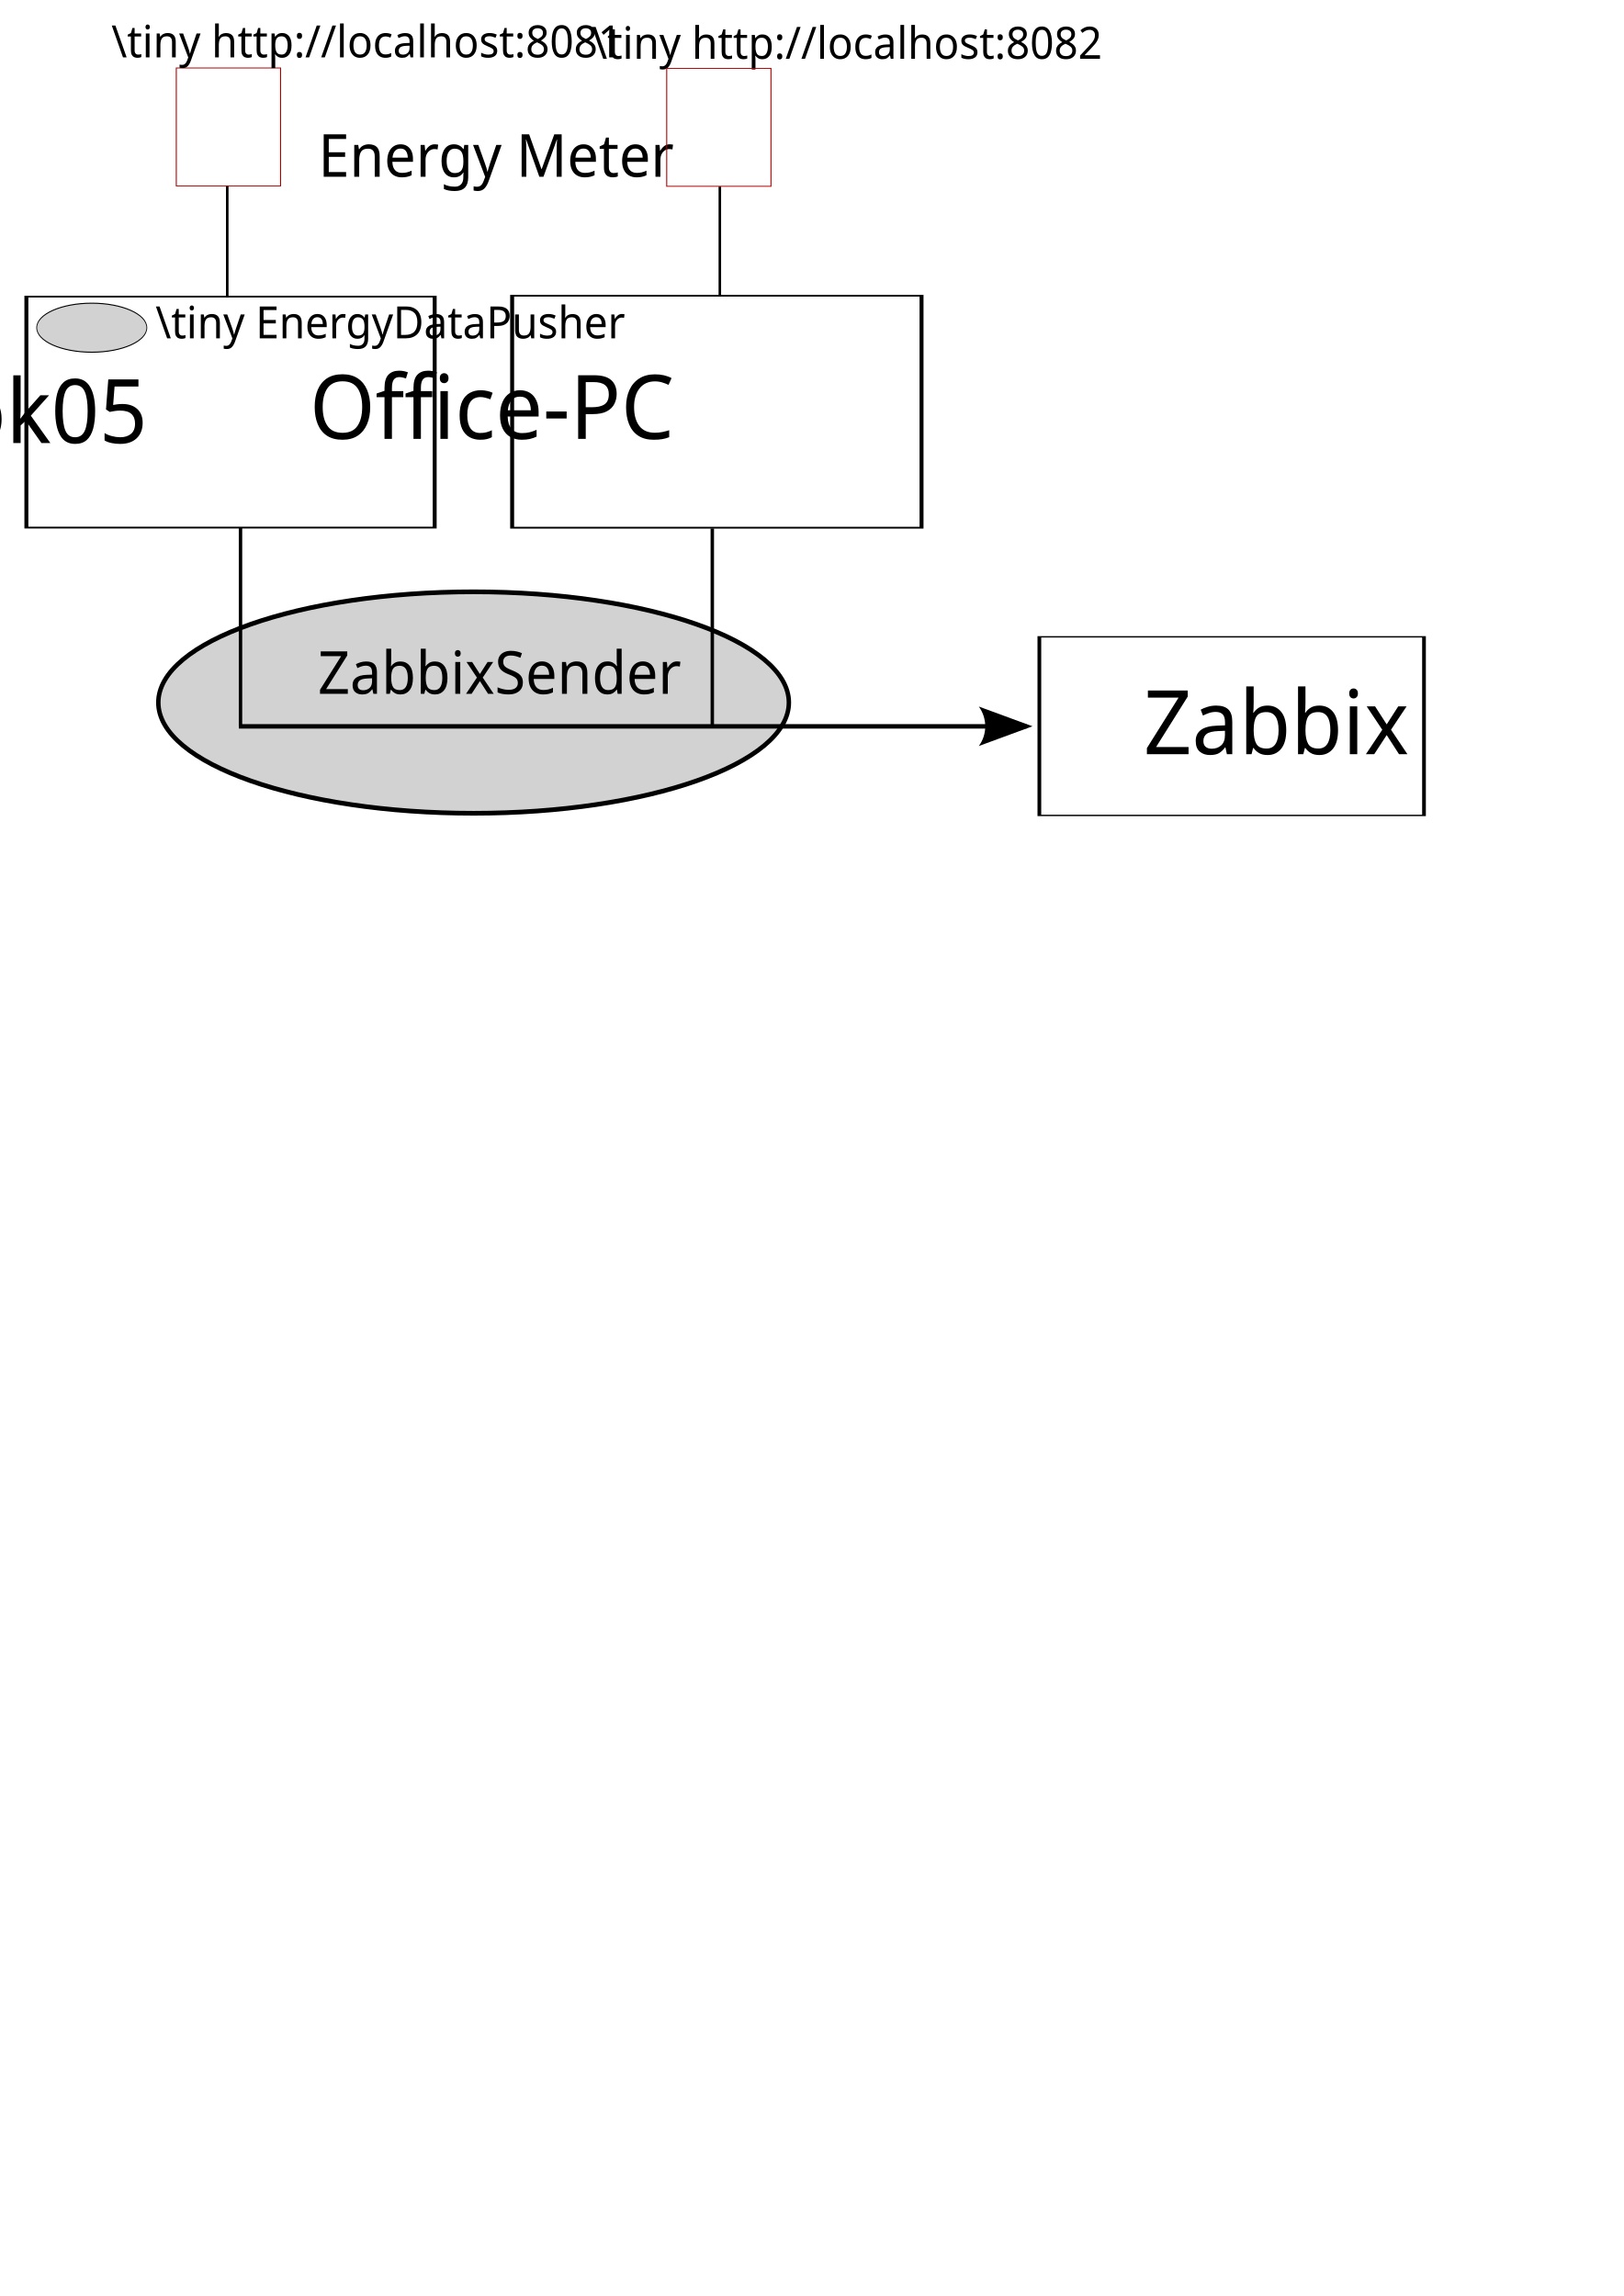
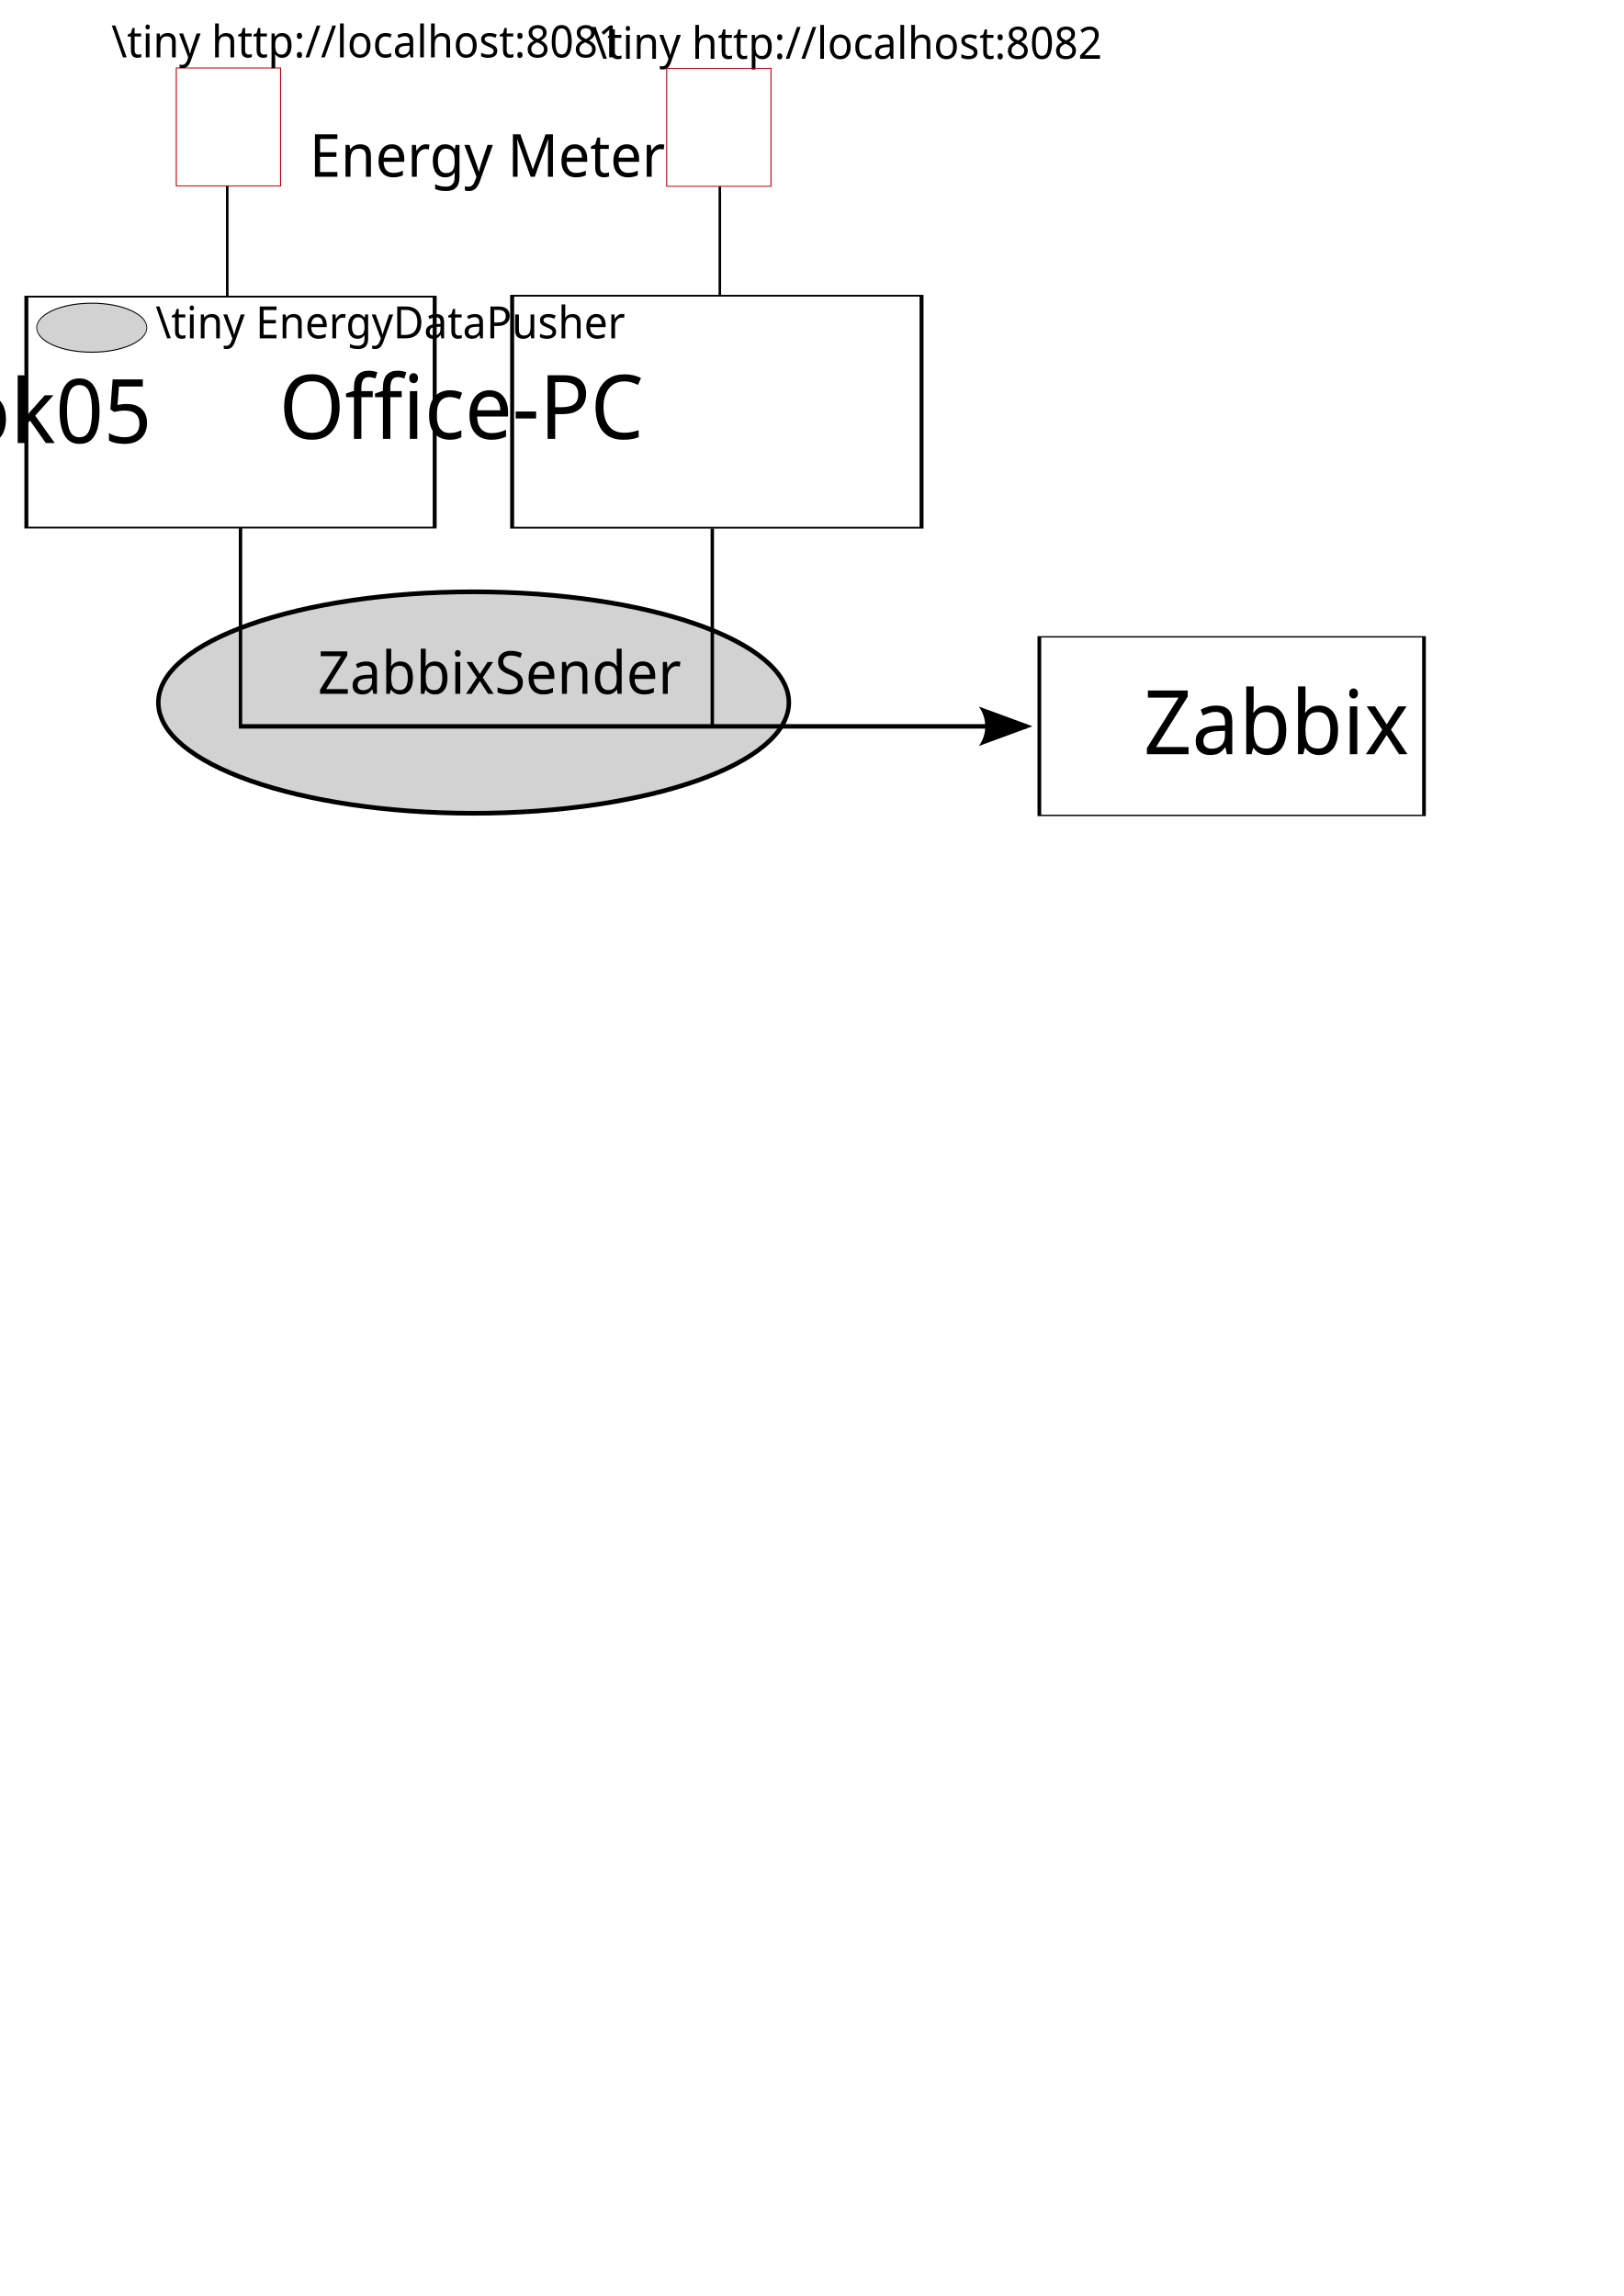
<svg xmlns="http://www.w3.org/2000/svg" width="744.094" height="1052.362" id="svg2" version="1.1">
  <defs id="defs4">
    <marker orient="auto" refY="0.0" refX="0.0" id="Arrow2Lend" style="overflow:visible;">
      <path id="path4382" style="fill-rule:evenodd;stroke-width:0.625;stroke-linejoin:round;" d="M 8.719,4.034 L -2.207,0.016 L 8.719,-4.002 C 6.973,-1.63 6.983,1.616 8.719,4.034 z " transform="scale(1.1) rotate(180) translate(1,0)" />
    </marker>
    <linearGradient id="linearGradient4163">
      <stop style="stop-color:#000000;stop-opacity:1;" offset="0" id="stop4165" />
      <stop style="stop-color:#000000;stop-opacity:0;" offset="1" id="stop4167" />
    </linearGradient>
  </defs>
  <g id="layer1">
    <path style="font-size:medium;font-style:normal;font-variant:normal;font-weight:normal;font-stretch:normal;text-indent:0;text-align:start;text-decoration:none;line-height:normal;letter-spacing:normal;word-spacing:normal;text-transform:none;direction:ltr;block-progression:tb;writing-mode:lr-tb;text-anchor:start;baseline-shift:baseline;color:#000000;fill:#000000;fill-opacity:1;stroke:none;stroke-width:0.848;marker:none;visibility:visible;display:inline;overflow:visible;enable-background:accumulate;font-family:Sans;-inkscape-font-specification:Sans" d="m 11.185,135.545 0,0.39 0,105.868 0,0.42 0.871,0 187.177,0 0.871,0 0,-0.42 0,-105.868 0,-0.39 -0.871,0 -187.177,0 z m 1.809,0.811 185.302,0 0,105.057 -185.302,0 z" id="rect3063" />
    <path style="font-size:medium;font-style:normal;font-variant:normal;font-weight:normal;font-stretch:normal;text-indent:0;text-align:start;text-decoration:none;line-height:normal;letter-spacing:normal;word-spacing:normal;text-transform:none;direction:ltr;block-progression:tb;writing-mode:lr-tb;text-anchor:start;baseline-shift:baseline;color:#000000;fill:#af0000;fill-opacity:1;stroke:none;stroke-width:0.848;marker:none;visibility:visible;display:inline;overflow:visible;enable-background:accumulate;font-family:Sans;-inkscape-font-specification:Sans" d="m 80.56,30.952 0,0.199 0,54.05 0,0.215 0.222,0 47.804,0 0.222,0 0,-0.215 0,-54.05 0,-0.199 -0.222,0 -47.804,0 z m 0.462,0.414 47.325,0 0,53.636 -47.325,0 z" id="rect3063-0" />
    <path style="font-size:medium;font-style:normal;font-variant:normal;font-weight:normal;font-stretch:normal;text-indent:0;text-align:start;text-decoration:none;line-height:normal;letter-spacing:normal;word-spacing:normal;text-transform:none;direction:ltr;block-progression:tb;writing-mode:lr-tb;text-anchor:start;baseline-shift:baseline;color:#000000;fill:#000000;fill-opacity:1;stroke:none;stroke-width:0.848;marker:none;visibility:visible;display:inline;overflow:visible;enable-background:accumulate;font-family:Sans;-inkscape-font-specification:Sans" d="m 233.794,135.135 0,0.392 0,106.326 0,0.422 0.873,0 187.678,0 0.873,0 0,-0.422 0,-106.326 0,-0.392 -0.873,0 -187.678,0 z m 1.814,0.814 185.797,0 0,105.512 -185.797,0 z" id="rect3063-4" />
    <path style="font-size:medium;font-style:normal;font-variant:normal;font-weight:normal;font-stretch:normal;text-indent:0;text-align:start;text-decoration:none;line-height:normal;letter-spacing:normal;word-spacing:normal;text-transform:none;direction:ltr;block-progression:tb;writing-mode:lr-tb;text-anchor:start;baseline-shift:baseline;color:#000000;fill:#000000;fill-opacity:1;stroke:none;stroke-width:0.848;marker:none;visibility:visible;display:inline;overflow:visible;enable-background:accumulate;font-family:Sans;-inkscape-font-specification:Sans" d="m 475.454,291.575 0,0.302 0,81.859 0,0.325 0.82,0 176.333,0 0.82,0 0,-0.325 0,-81.859 0,-0.302 -0.82,0 -176.333,0 z m 1.704,0.627 174.566,0 0,81.232 -174.566,0 z" id="rect3063-2" />
    <path style="fill:none;stroke:#000000;stroke-width:1.569px;stroke-linecap:butt;stroke-linejoin:miter;stroke-opacity:1" d="m 110.213,241.681 0,91.181" id="path4173" />
    <path style="fill:none;stroke:#000000;stroke-width:2.046px;stroke-linecap:butt;stroke-linejoin:miter;stroke-opacity:1;marker-mid:none;marker-end:url(#Arrow2Lend)" d="m 109.473,332.923 360.969,0" id="path4175" />
    <path style="fill:none;stroke:#000000;stroke-width:1.565px;stroke-linecap:butt;stroke-linejoin:miter;stroke-opacity:1" d="m 326.427,242.223 0,90.702" id="path4173-4" />
-     <text xml:space="preserve" style="font-size:88.24px;font-style:normal;font-weight:normal;line-height:125%;letter-spacing:0px;word-spacing:0px;fill:#000000;fill-opacity:1;stroke:none;font-family:Sans" x="59.361" y="197.333" id="text4819" transform="scale(0.9717885,1.02903)">
-       <tspan id="tspan4821" x="59.361" y="197.333" style="font-size:39.708px;text-align:center;text-anchor:middle">Asok05</tspan>
+     <text xml:space="preserve" style="font-size:88.24px;font-style:normal;font-weight:normal;line-height:125%;letter-spacing:0px;word-spacing:0px;fill:#000000;fill-opacity:1;stroke:none;font-family:Sans" x="61.42" y="197.333" id="text4819" transform="scale(0.9717885,1.02903)">
+       <tspan id="tspan4821" x="61.42" y="197.333" style="font-size:39.708px;text-align:center;text-anchor:middle">Asok05</tspan>
    </text>
-     <text xml:space="preserve" style="font-size:88.24px;font-style:normal;font-weight:normal;line-height:125%;letter-spacing:0px;word-spacing:0px;fill:#000000;fill-opacity:1;stroke:none;font-family:Sans" x="289.308" y="195.482" id="text4819-5" transform="scale(0.9717885,1.02903)">
-       <tspan id="tspan4821-5" x="289.308" y="195.482" style="font-size:39.708px;text-align:center;text-anchor:middle">Office-PC</tspan>
+     <text xml:space="preserve" style="font-size:88.24px;font-style:normal;font-weight:normal;line-height:125%;letter-spacing:0px;word-spacing:0px;fill:#000000;fill-opacity:1;stroke:none;font-family:Sans" x="274.901" y="195.482" id="text4819-5" transform="scale(0.9717885,1.02903)">
+       <tspan id="tspan4821-5" x="274.901" y="195.482" style="font-size:39.708px;text-align:center;text-anchor:middle">Office-PC</tspan>
    </text>
-     <text xml:space="preserve" style="font-size:88.24px;font-style:normal;font-weight:normal;line-height:125%;letter-spacing:0px;word-spacing:0px;fill:#000000;fill-opacity:1;stroke:none;font-family:Sans" x="150.09" y="78.728" id="text4819-1" transform="scale(0.9717885,1.02903)">
-       <tspan id="tspan4821-7" x="150.09" y="78.728" style="font-size:26.472px">Energy Meter</tspan>
+     <text xml:space="preserve" style="font-size:88.24px;font-style:normal;font-weight:normal;line-height:125%;letter-spacing:0px;word-spacing:0px;fill:#000000;fill-opacity:1;stroke:none;font-family:Sans" x="145.974" y="78.728" id="text4819-1" transform="scale(0.9717885,1.02903)">
+       <tspan id="tspan4821-7" x="145.974" y="78.728" style="font-size:26.472px">Energy Meter</tspan>
    </text>
    <text xml:space="preserve" style="font-size:88.24px;font-style:normal;font-weight:normal;line-height:125%;letter-spacing:0px;word-spacing:0px;fill:#000000;fill-opacity:1;stroke:none;font-family:Sans" x="52.519" y="25.553" id="text4819-1-5" transform="scale(0.9717885,1.02903)">
      <tspan id="tspan4821-7-2" x="52.519" y="25.553" style="font-size:19.854px">\tiny http://localhost:8081</tspan>
    </text>
    <text xml:space="preserve" style="font-size:88.24px;font-style:normal;font-weight:normal;line-height:125%;letter-spacing:0px;word-spacing:0px;fill:#000000;fill-opacity:1;stroke:none;font-family:Sans" x="278.986" y="26.185" id="text4819-1-5-7" transform="scale(0.9717885,1.02903)">
      <tspan id="tspan4821-7-2-6" x="278.986" y="26.185" style="font-size:19.854px">\tiny http://localhost:8082</tspan>
    </text>
    <text xml:space="preserve" style="font-size:88.24px;font-style:normal;font-weight:normal;line-height:125%;letter-spacing:0px;word-spacing:0px;fill:#000000;fill-opacity:1;stroke:none;font-family:Sans" x="149.912" y="309.053" id="text4819-1-1" transform="scale(0.9717885,1.02903)">
      <tspan id="tspan4821-7-4" x="149.912" y="309.053" style="font-size:26.472px">ZabbixSender</tspan>
    </text>
    <path style="fill:#000000;fill-opacity:0.176;stroke:#000000;stroke-width:0.845;stroke-linejoin:miter;stroke-miterlimit:4;stroke-opacity:1;stroke-dasharray:none" id="path4965" d="m 120,237.719 a 59.643,20 0 1 1 -119.286,0 59.643,20 0 1 1 119.286,0 z" transform="matrix(2.42241,0,0,2.537446,70.82716,-281.1921)" />
    <text xml:space="preserve" style="font-size:88.24px;font-style:normal;font-weight:normal;line-height:125%;letter-spacing:0px;word-spacing:0px;fill:#000000;fill-opacity:1;stroke:none;font-family:Sans" x="539.334" y="335.914" id="text4819-5-2" transform="scale(0.9717885,1.02903)">
      <tspan id="tspan4821-5-3" x="539.334" y="335.914" style="font-size:39.708px">Zabbix</tspan>
    </text>
    <path style="font-size:medium;font-style:normal;font-variant:normal;font-weight:normal;font-stretch:normal;text-indent:0;text-align:start;text-decoration:none;line-height:normal;letter-spacing:normal;word-spacing:normal;text-transform:none;direction:ltr;block-progression:tb;writing-mode:lr-tb;text-anchor:start;baseline-shift:baseline;color:#000000;fill:#af0000;fill-opacity:1;stroke:none;stroke-width:0.848;marker:none;visibility:visible;display:inline;overflow:visible;enable-background:accumulate;font-family:Sans;-inkscape-font-specification:Sans" d="m 305.304,31.13 0,0.199 0,54.05 0,0.215 0.222,0 47.804,0 0.222,0 0,-0.215 0,-54.05 0,-0.199 -0.222,0 -47.804,0 z m 0.462,0.414 47.325,0 0,53.636 -47.325,0 z" id="rect3063-0-1" />
    <path style="fill:none;stroke:#000000;stroke-width:1.171px;stroke-linecap:butt;stroke-linejoin:miter;stroke-opacity:1" d="m 104.143,85.323 0,50.834" id="path4173-4-3" />
    <path style="fill:none;stroke:#000000;stroke-width:1.161px;stroke-linecap:butt;stroke-linejoin:miter;stroke-opacity:1" d="m 329.88,85.546 0,49.91" id="path4173-4-8" />
    <text xml:space="preserve" style="font-size:88.24px;font-style:normal;font-weight:normal;line-height:125%;letter-spacing:0px;word-spacing:0px;fill:#000000;fill-opacity:1;stroke:none;font-family:Sans" x="73.335" y="150.701" id="text4819-1-5-3" transform="scale(0.9717885,1.02903)">
      <tspan id="tspan4821-7-2-4" x="73.335" y="150.701" style="font-size:19.854px">\tiny EnergyDataPusher</tspan>
    </text>
    <path style="fill:#000000;fill-opacity:0.176;stroke:#000000;stroke-width:0.845;stroke-linejoin:miter;stroke-miterlimit:4;stroke-opacity:1;stroke-dasharray:none" id="path4965-4" d="m 120,237.719 a 59.643,20 0 1 1 -119.286,0 59.643,20 0 1 1 119.286,0 z" transform="matrix(0.4231305,0,0,0.5616582,16.51721,16.68308)" />
  </g>
</svg>
